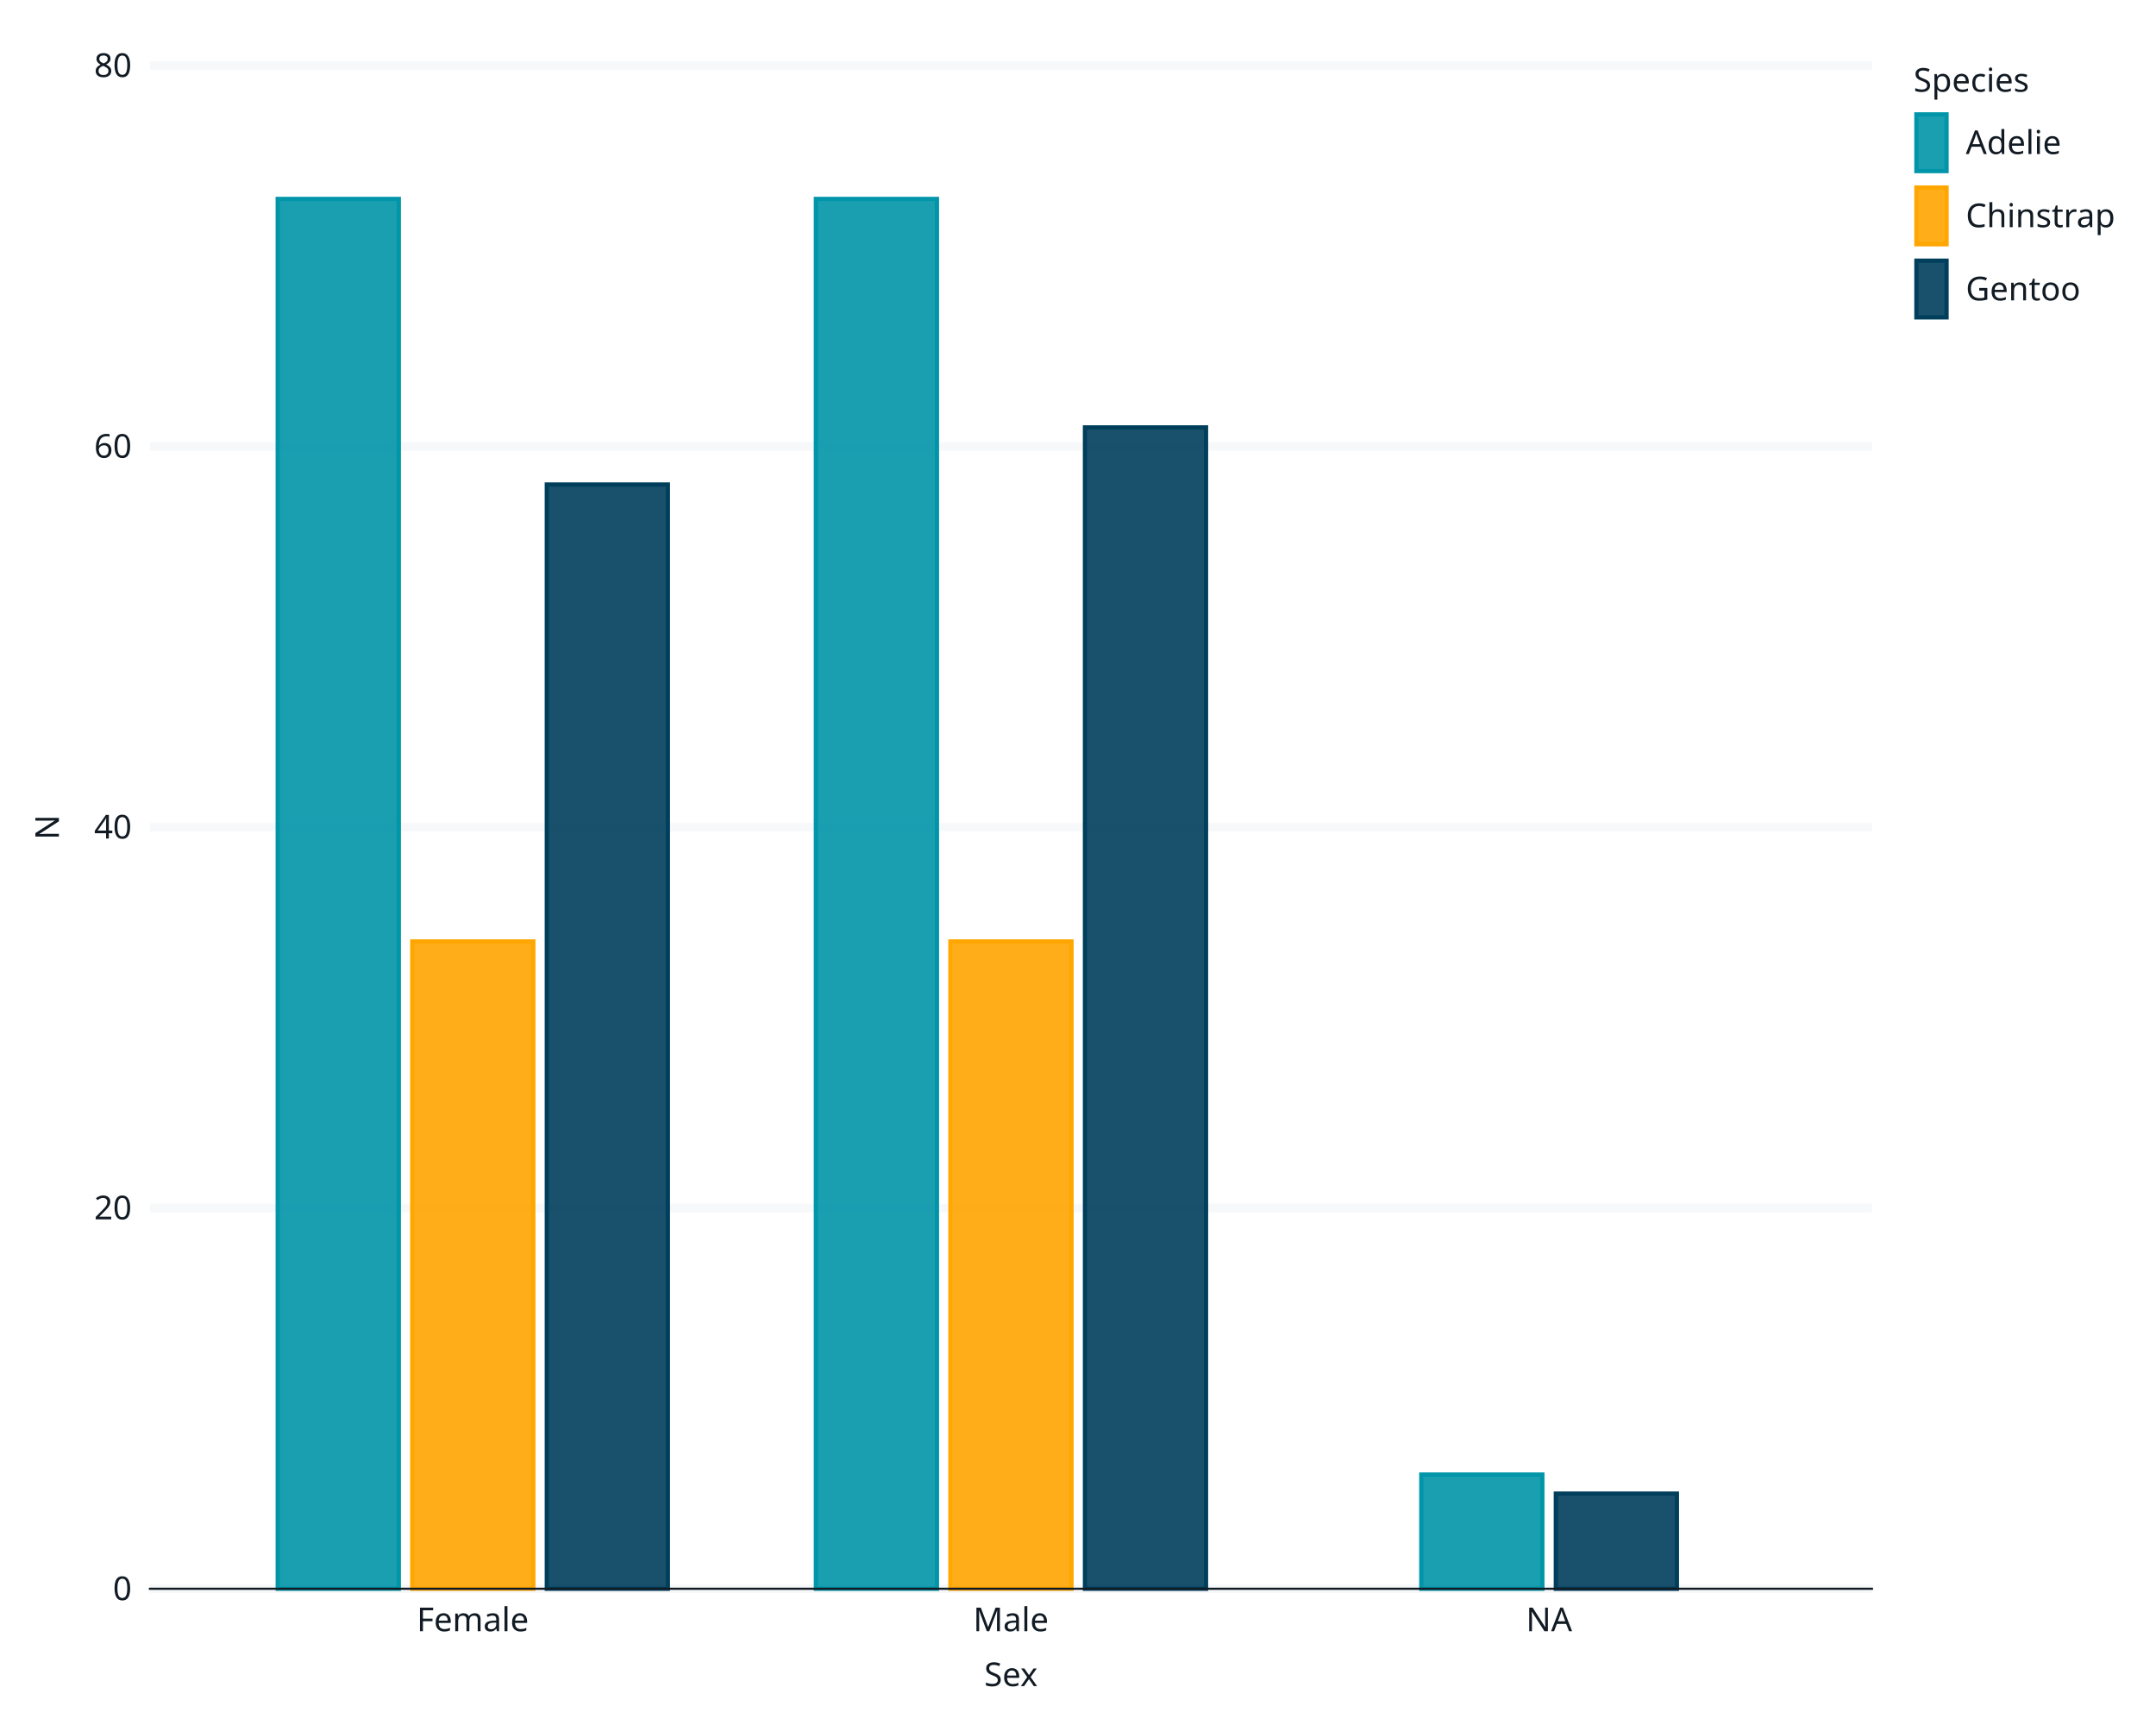
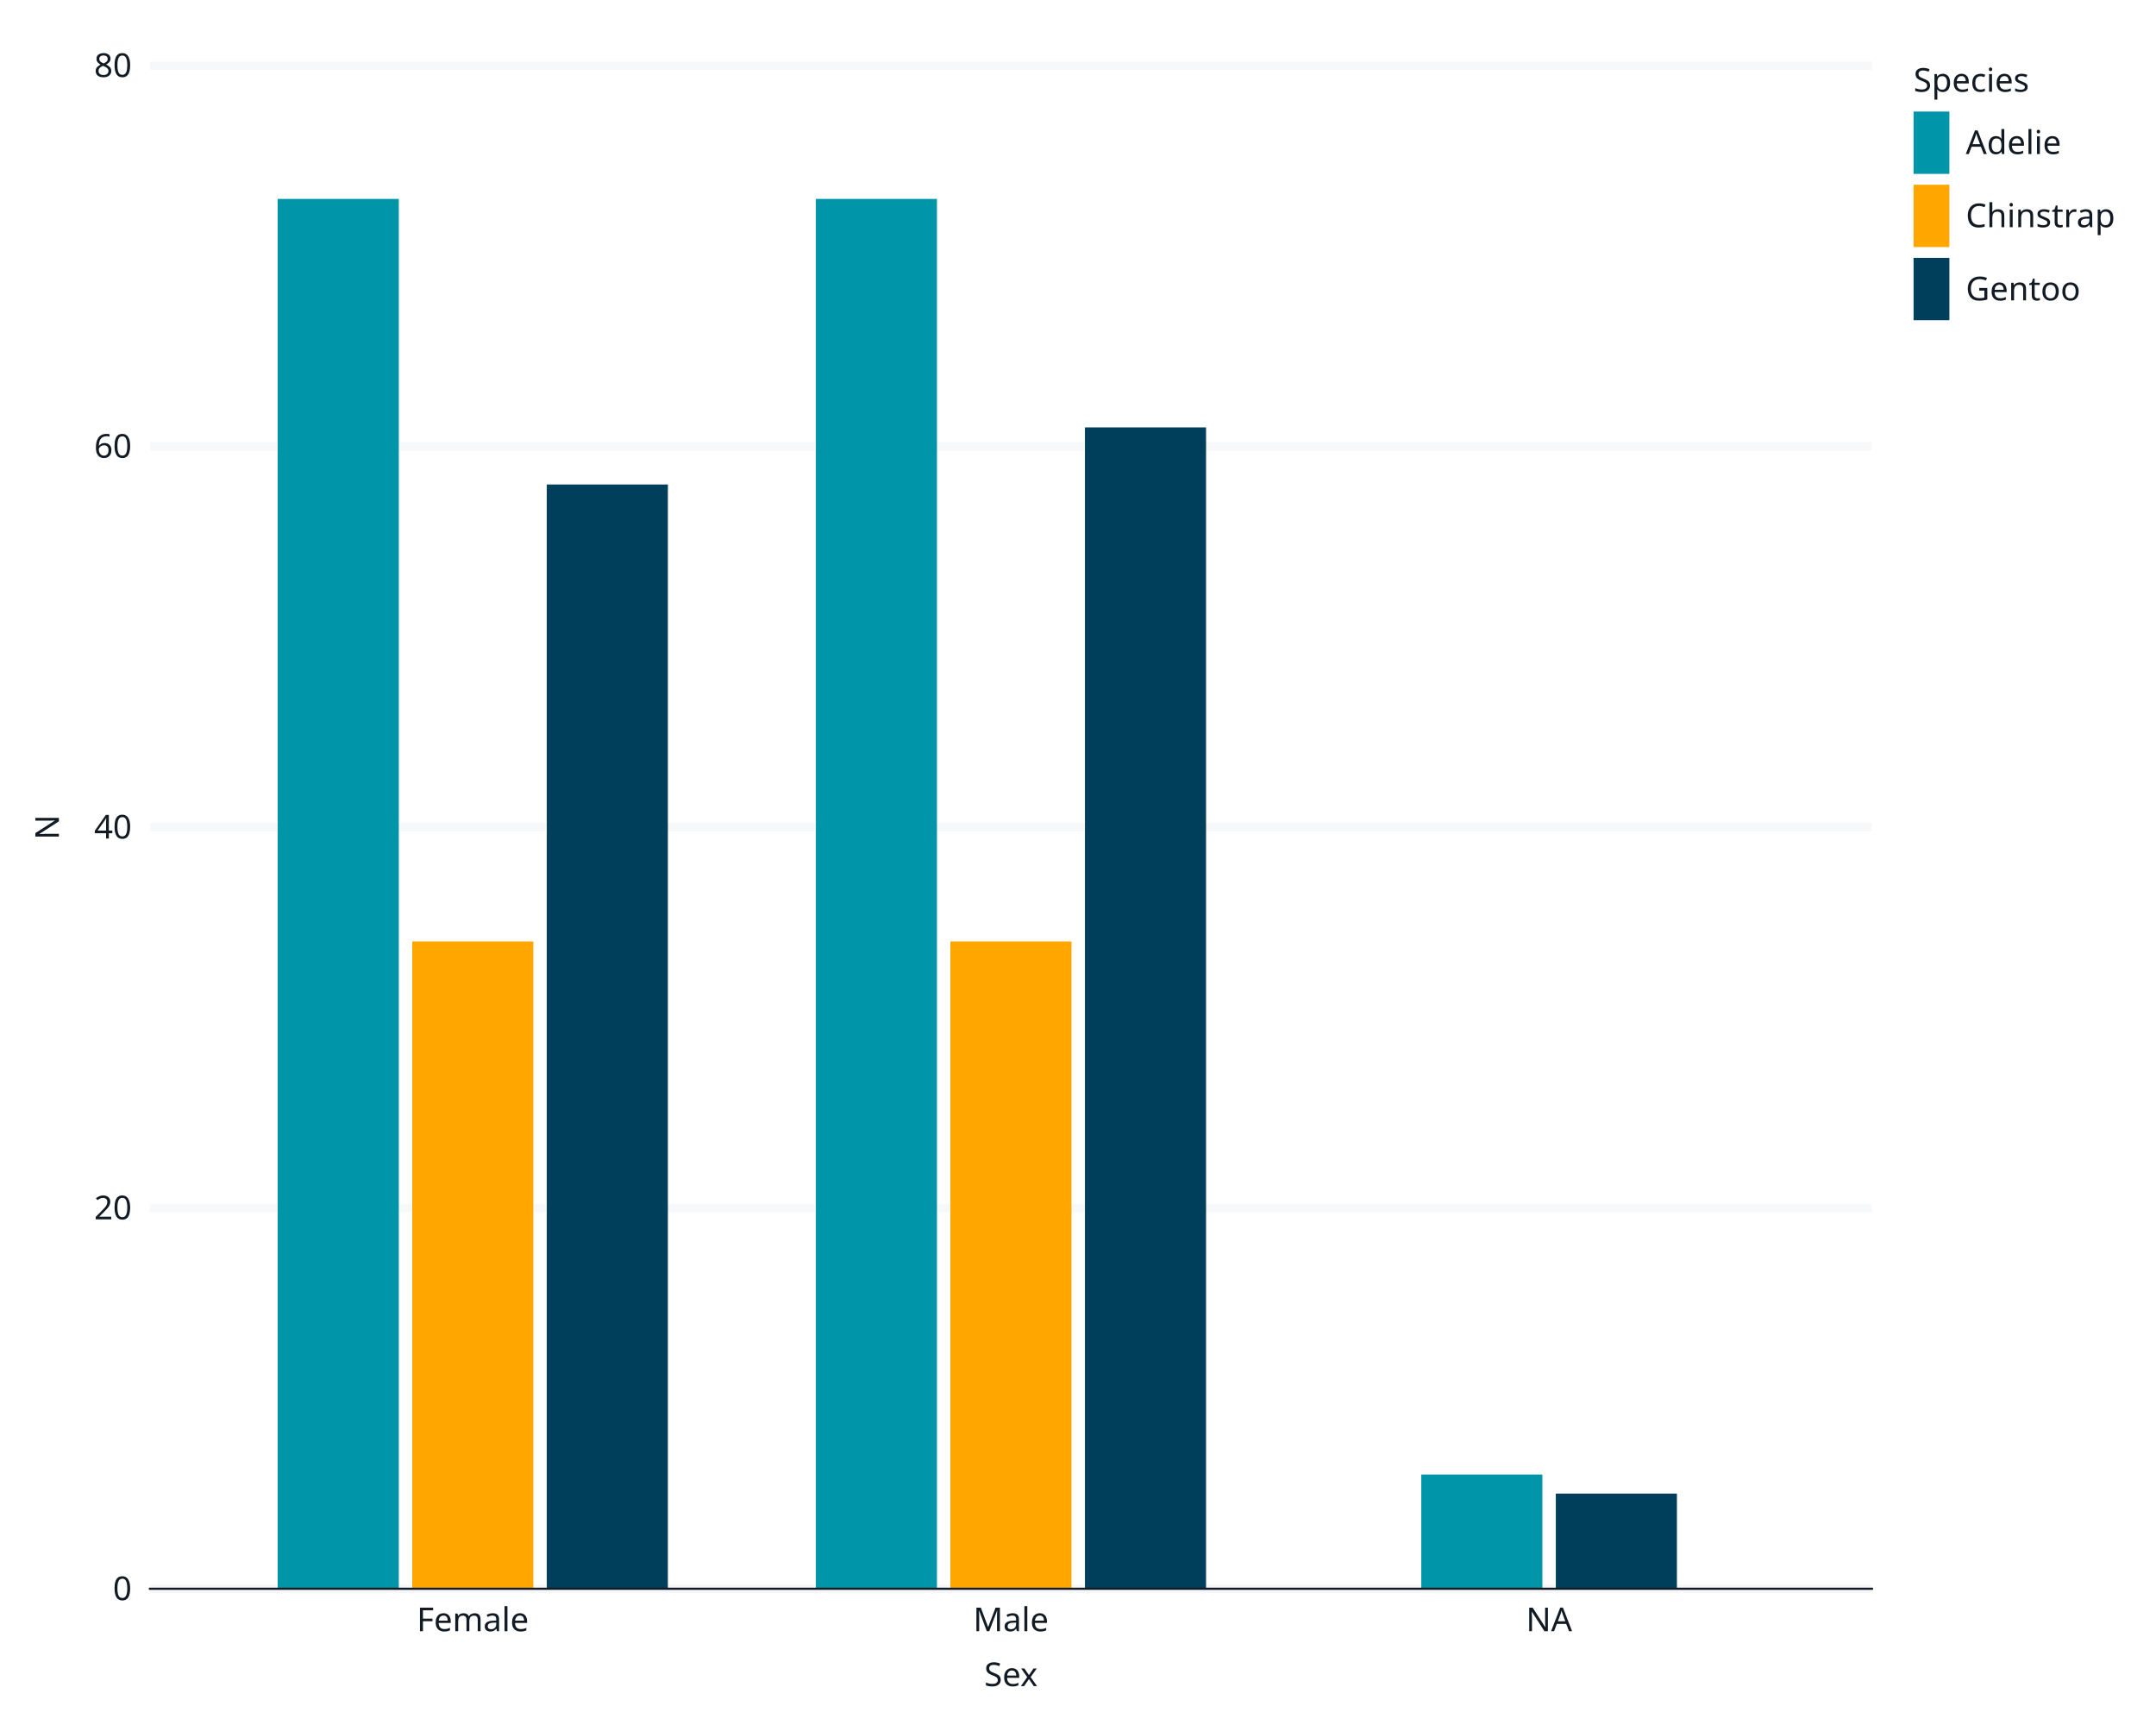
<svg xmlns="http://www.w3.org/2000/svg" class="svglite" data-engine-version="2.0" width="720.00pt" height="576.00pt" viewBox="0 0 720.00 576.00">
  <defs>
    <style type="text/css">
    .svglite line, .svglite polyline, .svglite polygon, .svglite path, .svglite rect, .svglite circle {
      fill: none;
      stroke: #000000;
      stroke-linecap: round;
      stroke-linejoin: round;
      stroke-miterlimit: 10.00;
    }
  </style>
  </defs>
  <rect width="100%" height="100%" style="stroke: none; fill: #FFFFFF;" />
  <defs>
    <clipPath id="cpMC4wMHw3MjAuMDB8MC4wMHw1NzYuMDA=">
      <rect x="0.00" y="0.00" width="720.00" height="576.00" />
    </clipPath>
  </defs>
  <g clip-path="url(#cpMC4wMHw3MjAuMDB8MC4wMHw1NzYuMDA=)">
    <rect x="0.00" y="0.00" width="720.00" height="576.00" style="stroke-width: 1.07; stroke: #FFFFFF; fill: #FFFFFF;" />
    <rect x="50.06" y="21.92" width="575.09" height="508.60" style="stroke-width: 1.07; stroke: #FFFFFF; fill: #FFFFFF;" />
    <polyline points="50.06,530.51 625.15,530.51 " style="stroke-width: 2.84; stroke: #F6F8FA; stroke-linecap: butt;" />
    <polyline points="50.06,403.37 625.15,403.37 " style="stroke-width: 2.84; stroke: #F6F8FA; stroke-linecap: butt;" />
    <polyline points="50.06,276.22 625.15,276.22 " style="stroke-width: 2.84; stroke: #F6F8FA; stroke-linecap: butt;" />
    <polyline points="50.06,149.07 625.15,149.07 " style="stroke-width: 2.84; stroke: #F6F8FA; stroke-linecap: butt;" />
    <polyline points="50.06,21.92 625.15,21.92 " style="stroke-width: 2.84; stroke: #F6F8FA; stroke-linecap: butt;" />
    <polyline points="157.89,530.51 157.89,21.92 " style="stroke-width: 2.84; stroke: none; stroke-linecap: butt;" />
    <polyline points="337.61,530.51 337.61,21.92 " style="stroke-width: 2.84; stroke: none; stroke-linecap: butt;" />
    <polyline points="517.32,530.51 517.32,21.92 " style="stroke-width: 2.84; stroke: none; stroke-linecap: butt;" />
-     <rect x="92.74" y="66.42" width="40.44" height="464.09" style="stroke-width: 1.41; stroke: #0095A8; stroke-linecap: butt; stroke-linejoin: miter; fill: #0095A8; fill-opacity: 0.90;" />
-     <rect x="137.67" y="314.36" width="40.44" height="216.15" style="stroke-width: 1.41; stroke: #FFA600; stroke-linecap: butt; stroke-linejoin: miter; fill: #FFA600; fill-opacity: 0.90;" />
-     <rect x="182.60" y="161.78" width="40.44" height="368.73" style="stroke-width: 1.41; stroke: #003F5C; stroke-linecap: butt; stroke-linejoin: miter; fill: #003F5C; fill-opacity: 0.90;" />
-     <rect x="272.46" y="66.42" width="40.44" height="464.09" style="stroke-width: 1.41; stroke: #0095A8; stroke-linecap: butt; stroke-linejoin: miter; fill: #0095A8; fill-opacity: 0.90;" />
-     <rect x="317.39" y="314.36" width="40.44" height="216.15" style="stroke-width: 1.41; stroke: #FFA600; stroke-linecap: butt; stroke-linejoin: miter; fill: #FFA600; fill-opacity: 0.90;" />
-     <rect x="362.32" y="142.71" width="40.44" height="387.80" style="stroke-width: 1.41; stroke: #003F5C; stroke-linecap: butt; stroke-linejoin: miter; fill: #003F5C; fill-opacity: 0.90;" />
-     <rect x="474.64" y="492.37" width="40.44" height="38.14" style="stroke-width: 1.41; stroke: #0095A8; stroke-linecap: butt; stroke-linejoin: miter; fill: #0095A8; fill-opacity: 0.90;" />
-     <rect x="519.57" y="498.73" width="40.44" height="31.79" style="stroke-width: 1.41; stroke: #003F5C; stroke-linecap: butt; stroke-linejoin: miter; fill: #003F5C; fill-opacity: 0.90;" />
+     <rect x="92.74" y="66.42" width="40.44" height="464.09" style="stroke-width: 0.00; stroke: #0095A8; stroke-linecap: butt; stroke-linejoin: miter; fill: #0095A8;" />
+     <rect x="137.67" y="314.36" width="40.44" height="216.15" style="stroke-width: 0.00; stroke: #FFA600; stroke-linecap: butt; stroke-linejoin: miter; fill: #FFA600;" />
+     <rect x="182.60" y="161.78" width="40.44" height="368.73" style="stroke-width: 0.00; stroke: #003F5C; stroke-linecap: butt; stroke-linejoin: miter; fill: #003F5C;" />
+     <rect x="272.46" y="66.42" width="40.44" height="464.09" style="stroke-width: 0.00; stroke: #0095A8; stroke-linecap: butt; stroke-linejoin: miter; fill: #0095A8;" />
+     <rect x="317.39" y="314.36" width="40.44" height="216.15" style="stroke-width: 0.00; stroke: #FFA600; stroke-linecap: butt; stroke-linejoin: miter; fill: #FFA600;" />
+     <rect x="362.32" y="142.71" width="40.44" height="387.80" style="stroke-width: 0.00; stroke: #003F5C; stroke-linecap: butt; stroke-linejoin: miter; fill: #003F5C;" />
+     <rect x="474.64" y="492.37" width="40.44" height="38.14" style="stroke-width: 0.00; stroke: #0095A8; stroke-linecap: butt; stroke-linejoin: miter; fill: #0095A8;" />
+     <rect x="519.57" y="498.73" width="40.44" height="31.79" style="stroke-width: 0.00; stroke: #003F5C; stroke-linecap: butt; stroke-linejoin: miter; fill: #003F5C;" />
    <polyline points="50.06,530.51 50.06,21.92 " style="stroke-width: 0.70; stroke: none; stroke-linecap: square;" />
    <text x="44.01" y="534.30" text-anchor="end" style="font-size: 11.00px; fill: #121B24; font-family: sans;" textLength="6.12px" lengthAdjust="spacingAndGlyphs">0</text>
    <text x="44.01" y="407.15" text-anchor="end" style="font-size: 11.00px; fill: #121B24; font-family: sans;" textLength="12.24px" lengthAdjust="spacingAndGlyphs">20</text>
    <text x="44.01" y="280.00" text-anchor="end" style="font-size: 11.00px; fill: #121B24; font-family: sans;" textLength="12.24px" lengthAdjust="spacingAndGlyphs">40</text>
    <text x="44.01" y="152.85" text-anchor="end" style="font-size: 11.00px; fill: #121B24; font-family: sans;" textLength="12.24px" lengthAdjust="spacingAndGlyphs">60</text>
    <text x="44.01" y="25.70" text-anchor="end" style="font-size: 11.00px; fill: #121B24; font-family: sans;" textLength="12.24px" lengthAdjust="spacingAndGlyphs">80</text>
    <polyline points="46.75,530.51 50.06,530.51 " style="stroke-width: 0.70; stroke: none; stroke-linecap: butt;" />
    <polyline points="46.75,403.37 50.06,403.37 " style="stroke-width: 0.70; stroke: none; stroke-linecap: butt;" />
    <polyline points="46.75,276.22 50.06,276.22 " style="stroke-width: 0.70; stroke: none; stroke-linecap: butt;" />
    <polyline points="46.75,149.07 50.06,149.07 " style="stroke-width: 0.70; stroke: none; stroke-linecap: butt;" />
    <polyline points="46.75,21.92 50.06,21.92 " style="stroke-width: 0.70; stroke: none; stroke-linecap: butt;" />
    <polyline points="50.06,530.51 625.15,530.51 " style="stroke-width: 0.70; stroke: #121B24; stroke-linecap: square;" />
    <polyline points="157.89,533.83 157.89,530.51 " style="stroke-width: 0.70; stroke: none; stroke-linecap: butt;" />
    <polyline points="337.61,533.83 337.61,530.51 " style="stroke-width: 0.70; stroke: none; stroke-linecap: butt;" />
    <polyline points="517.32,533.83 517.32,530.51 " style="stroke-width: 0.70; stroke: none; stroke-linecap: butt;" />
    <text x="157.89" y="544.68" text-anchor="middle" style="font-size: 11.00px; fill: #121B24; font-family: sans;" textLength="36.68px" lengthAdjust="spacingAndGlyphs">Female</text>
    <text x="337.61" y="544.68" text-anchor="middle" style="font-size: 11.00px; fill: #121B24; font-family: sans;" textLength="23.85px" lengthAdjust="spacingAndGlyphs">Male</text>
    <text x="517.32" y="544.68" text-anchor="middle" style="font-size: 11.00px; fill: #121B24; font-family: sans;" textLength="15.29px" lengthAdjust="spacingAndGlyphs">NA</text>
    <text x="337.61" y="563.02" text-anchor="middle" style="font-size: 11.00px; fill: #121B24; font-family: sans;" textLength="18.96px" lengthAdjust="spacingAndGlyphs">Sex</text>
    <text transform="translate(19.67,276.22) rotate(-90)" text-anchor="middle" style="font-size: 11.00px; fill: #121B24; font-family: sans;" textLength="7.95px" lengthAdjust="spacingAndGlyphs">N</text>
    <rect x="630.82" y="21.92" width="67.26" height="93.22" style="stroke-width: 1.07; stroke: #FFFFFF; fill: #FFFFFF;" />
    <text x="639.04" y="30.63" style="font-size: 11.00px; fill: #121B24; font-family: sans;" textLength="39.14px" lengthAdjust="spacingAndGlyphs">Species</text>
    <rect x="639.04" y="37.25" width="11.96" height="20.81" style="stroke-width: 1.07; stroke: #FFFFFF; fill: #FFFFFF;" />
-     <rect x="639.98" y="38.19" width="10.08" height="18.94" style="stroke-width: 1.41; stroke: #0095A8; stroke-linecap: butt; stroke-linejoin: miter; fill: #0095A8; fill-opacity: 0.90;" />
+     <rect x="639.04" y="37.25" width="11.96" height="20.81" style="stroke-width: 0.00; stroke: #0095A8; stroke-linecap: butt; stroke-linejoin: miter; fill: #0095A8;" />
    <rect x="639.04" y="61.68" width="11.96" height="20.81" style="stroke-width: 1.07; stroke: #FFFFFF; fill: #FFFFFF;" />
-     <rect x="639.98" y="62.62" width="10.08" height="18.94" style="stroke-width: 1.41; stroke: #FFA600; stroke-linecap: butt; stroke-linejoin: miter; fill: #FFA600; fill-opacity: 0.90;" />
+     <rect x="639.04" y="61.68" width="11.96" height="20.81" style="stroke-width: 0.00; stroke: #FFA600; stroke-linecap: butt; stroke-linejoin: miter; fill: #FFA600;" />
    <rect x="639.04" y="86.11" width="11.96" height="20.81" style="stroke-width: 1.07; stroke: #FFFFFF; fill: #FFFFFF;" />
-     <rect x="639.98" y="87.04" width="10.08" height="18.94" style="stroke-width: 1.41; stroke: #003F5C; stroke-linecap: butt; stroke-linejoin: miter; fill: #003F5C; fill-opacity: 0.90;" />
+     <rect x="639.04" y="86.11" width="11.96" height="20.81" style="stroke-width: 0.00; stroke: #003F5C; stroke-linecap: butt; stroke-linejoin: miter; fill: #003F5C;" />
    <text x="656.48" y="51.44" style="font-size: 11.00px; fill: #121B24; font-family: sans;" textLength="30.58px" lengthAdjust="spacingAndGlyphs">Adelie</text>
    <text x="656.48" y="75.87" style="font-size: 11.00px; fill: #121B24; font-family: sans;" textLength="47.08px" lengthAdjust="spacingAndGlyphs">Chinstrap</text>
    <text x="656.48" y="100.30" style="font-size: 11.00px; fill: #121B24; font-family: sans;" textLength="36.09px" lengthAdjust="spacingAndGlyphs">Gentoo</text>
  </g>
</svg>
